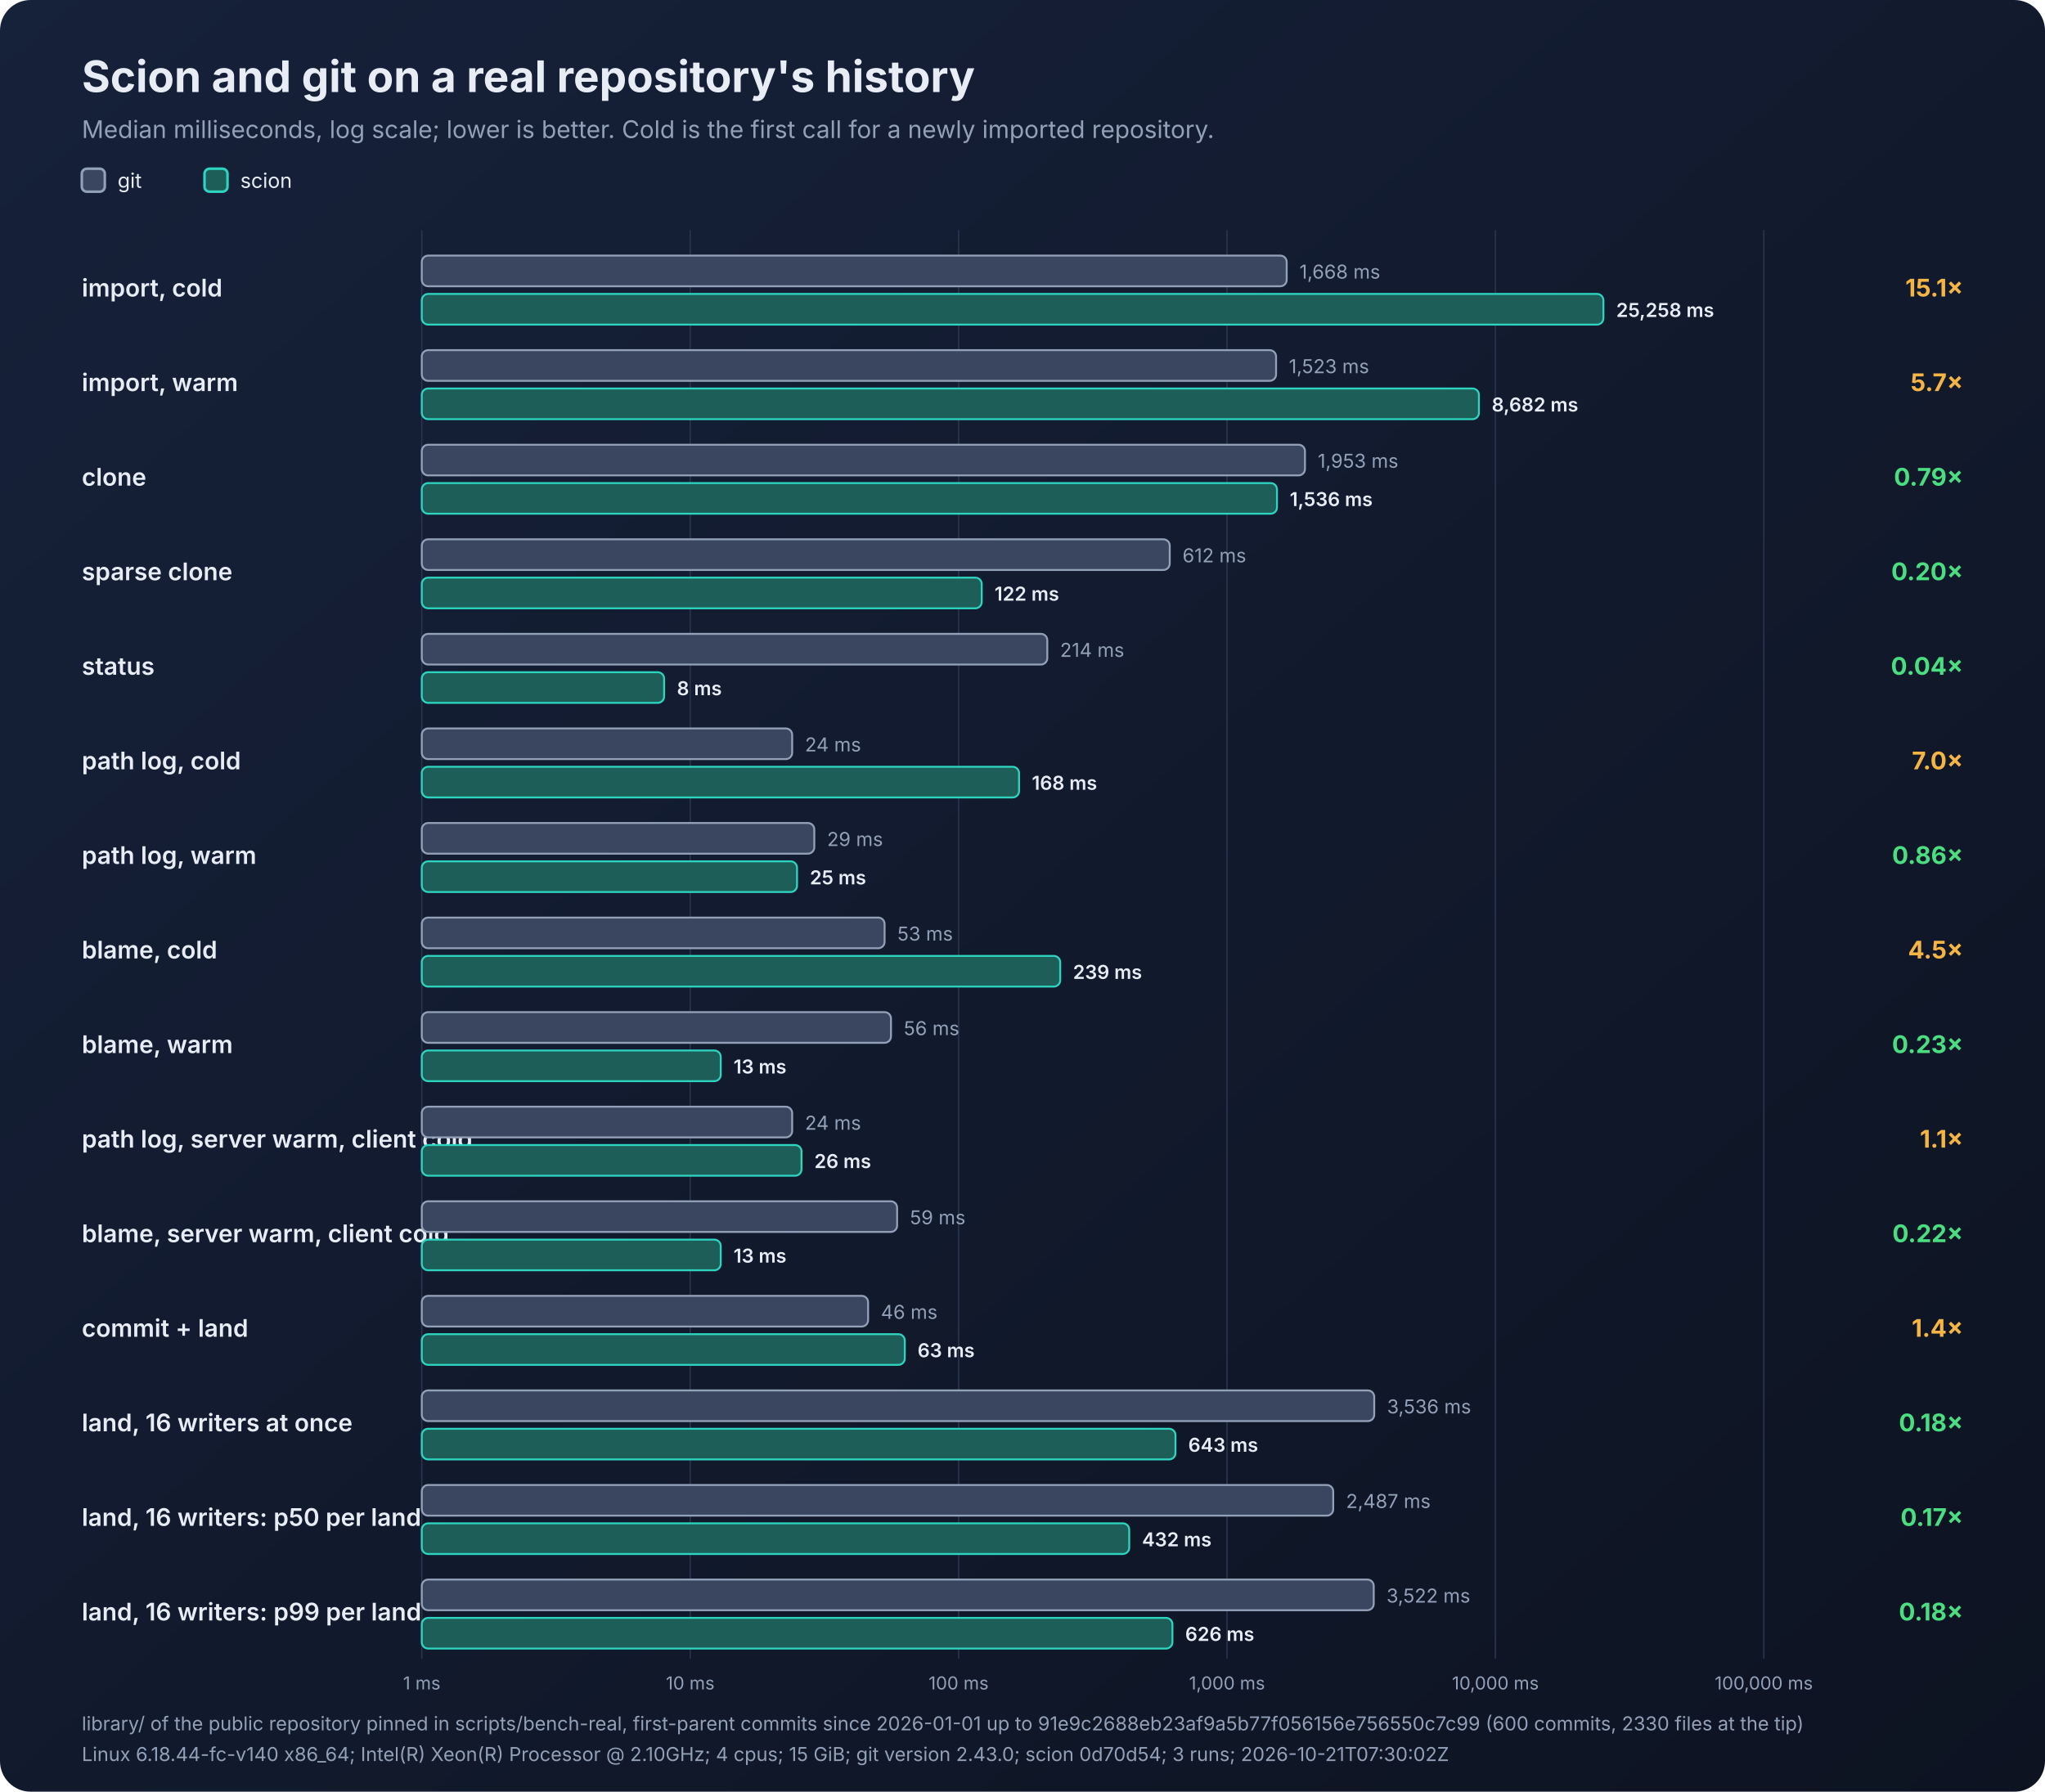
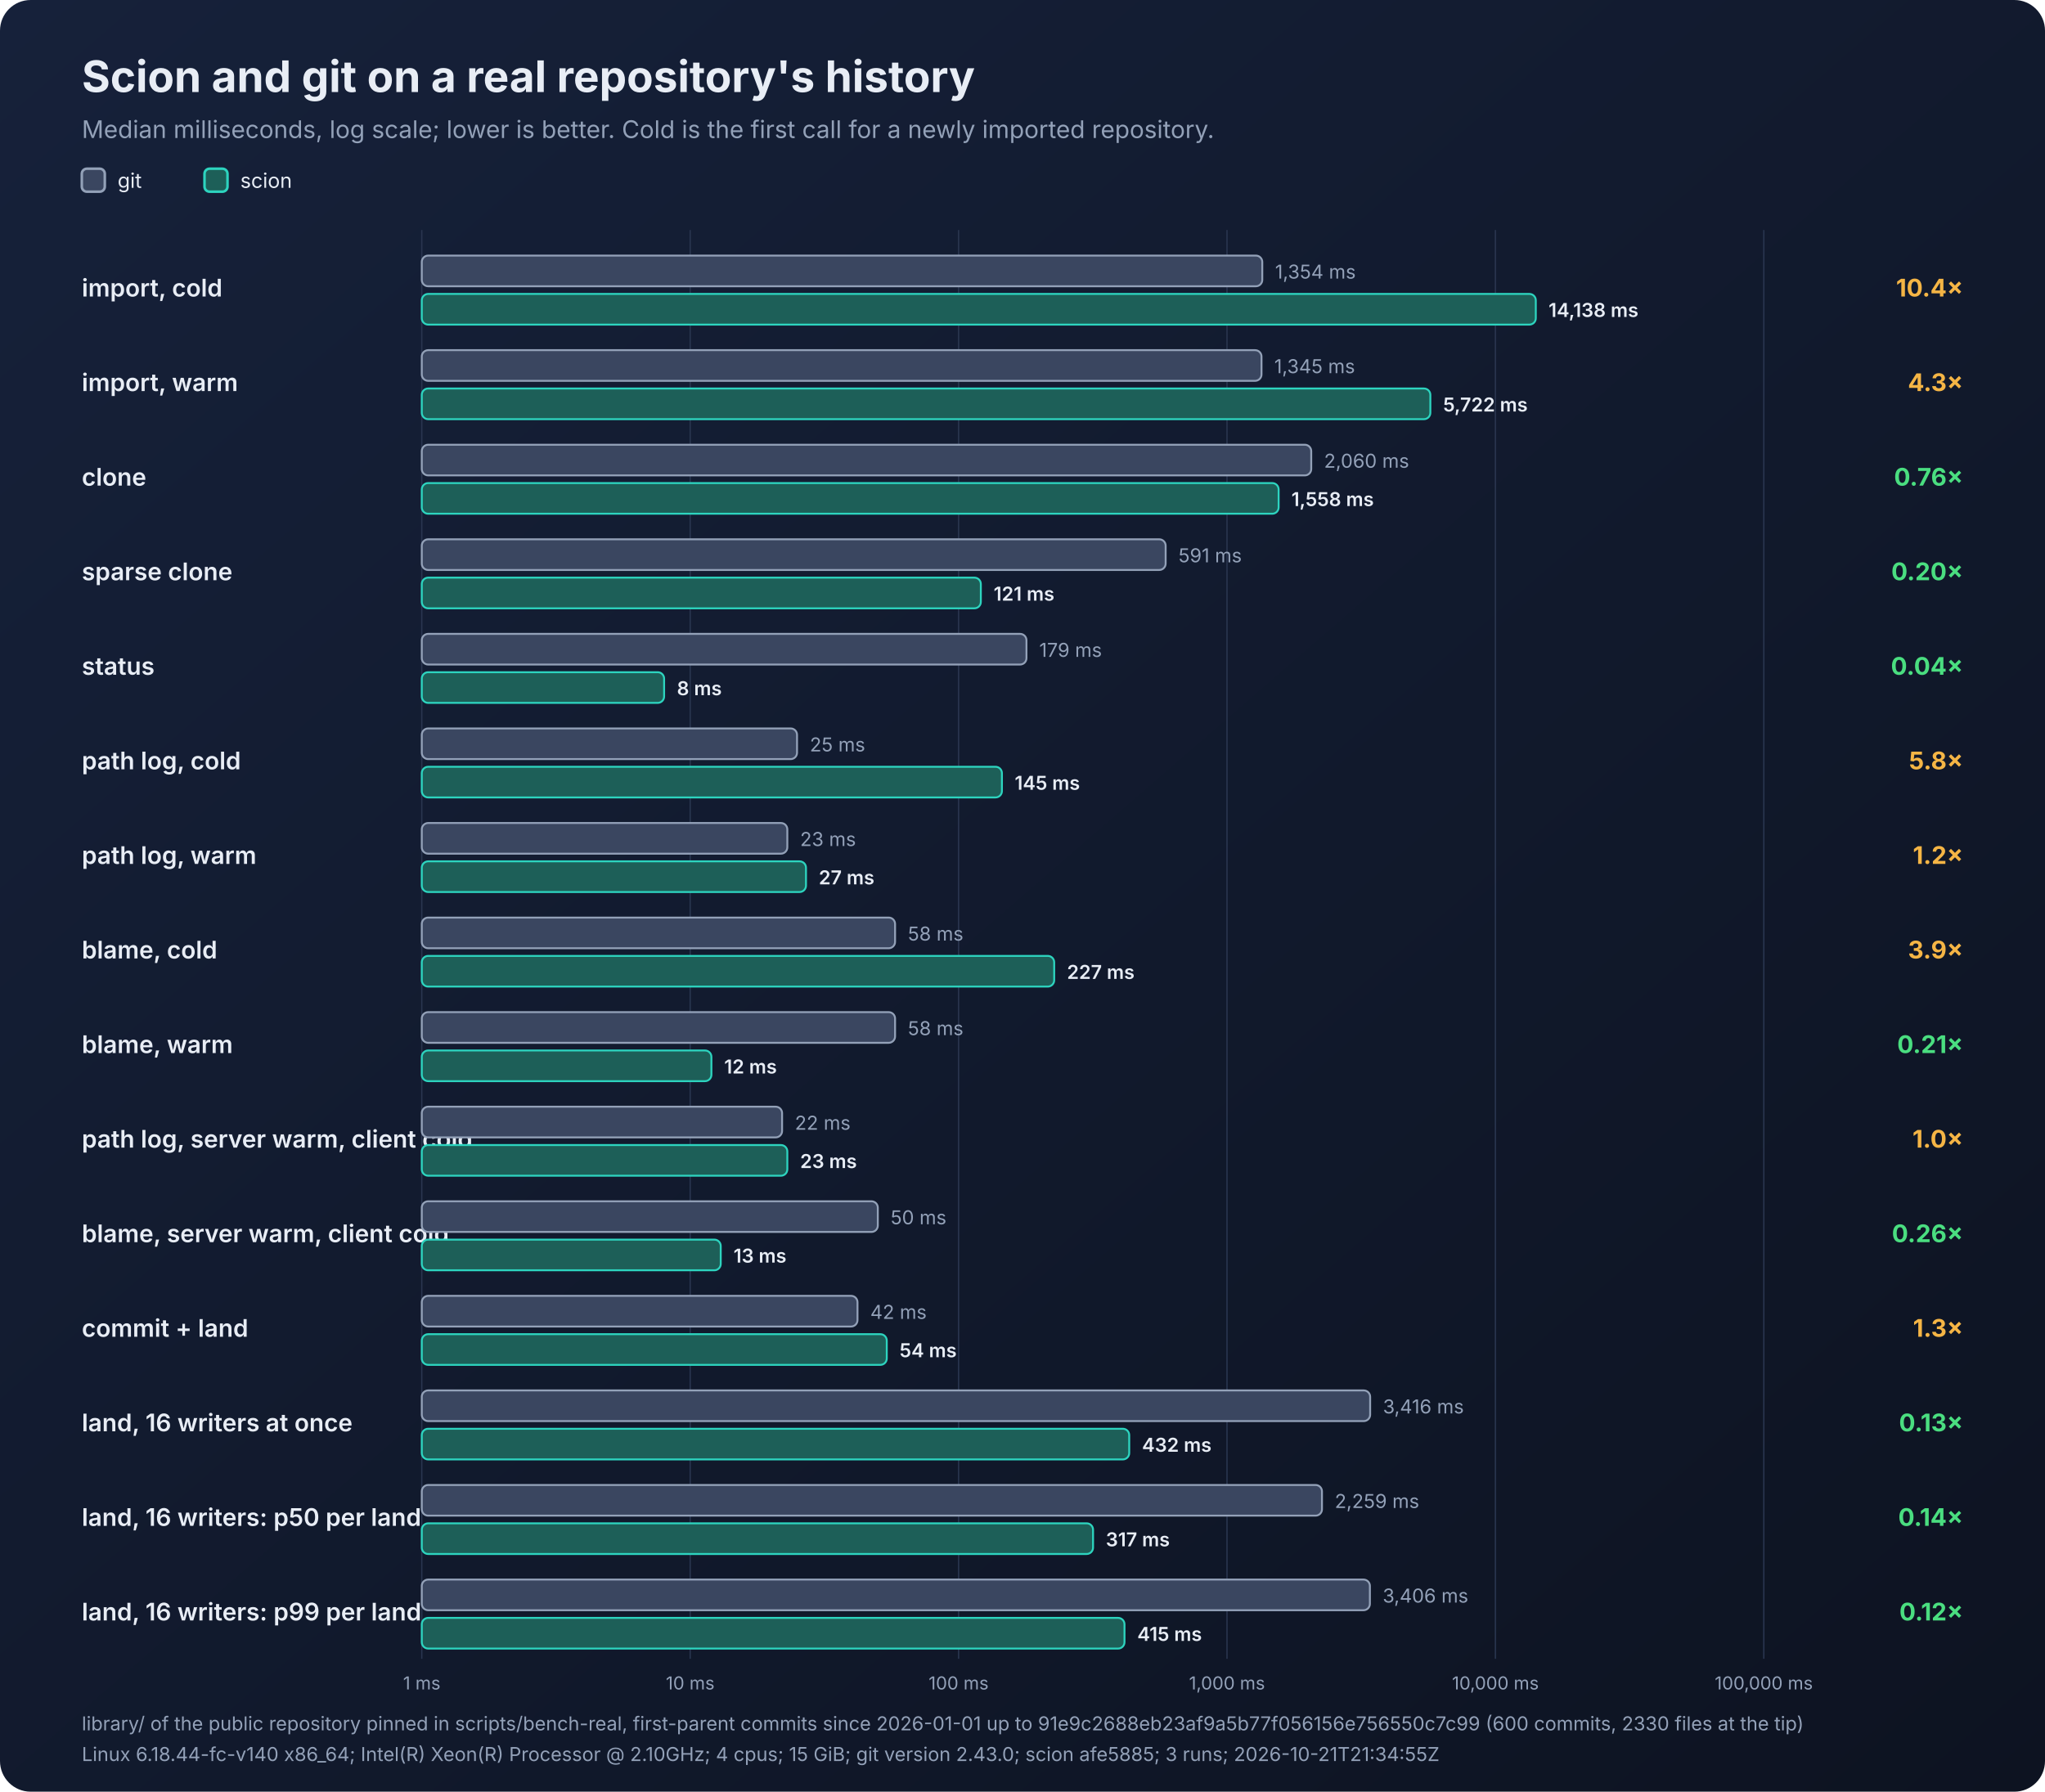
<svg xmlns="http://www.w3.org/2000/svg" width="1600" height="1402" viewBox="0 0 1600 1402" role="img" aria-label="Median times of Scion and git on a real repository's history">
  <defs>
    <marker id="a-teal" viewBox="0 0 10 10" refX="9" refY="5" markerWidth="7" markerHeight="7" orient="auto-start-reverse">
      <path d="M0,0 L10,5 L0,10 z" fill="#2dd4bf" />
    </marker>
    <marker id="a-amber" viewBox="0 0 10 10" refX="9" refY="5" markerWidth="7" markerHeight="7" orient="auto-start-reverse">
      <path d="M0,0 L10,5 L0,10 z" fill="#f5b545" />
    </marker>
    <marker id="a-violet" viewBox="0 0 10 10" refX="9" refY="5" markerWidth="7" markerHeight="7" orient="auto-start-reverse">
      <path d="M0,0 L10,5 L0,10 z" fill="#a78bfa" />
    </marker>
    <marker id="a-muted" viewBox="0 0 10 10" refX="9" refY="5" markerWidth="7" markerHeight="7" orient="auto-start-reverse">
      <path d="M0,0 L10,5 L0,10 z" fill="#93a1b8" />
    </marker>
    <linearGradient id="glow" x1="0" y1="0" x2="1" y2="1">
      <stop offset="0" stop-color="#16213a" />
      <stop offset="1" stop-color="#0d1321" />
    </linearGradient>
  </defs>
  <rect x="0" y="0" width="1600" height="1402" rx="24" fill="url(#glow)" />
  <text x="64" y="72" font-family="Inter, 'Segoe UI', -apple-system, BlinkMacSystemFont, Helvetica, Arial, sans-serif" font-size="34" fill="#e8edf5" font-weight="700" text-anchor="start">Scion and git on a real repository's history</text>
  <text x="64" y="108" font-family="Inter, 'Segoe UI', -apple-system, BlinkMacSystemFont, Helvetica, Arial, sans-serif" font-size="19" fill="#93a1b8" font-weight="400" text-anchor="start">Median milliseconds, log scale; lower is better. Cold is the first call for a newly imported repository.</text>
  <rect x="64" y="132" width="18" height="18" rx="4" fill="#3a4660" stroke="#93a1b8" stroke-width="2" />
  <text x="92" y="147" font-family="Inter, 'Segoe UI', -apple-system, BlinkMacSystemFont, Helvetica, Arial, sans-serif" font-size="16" fill="#e8edf5" font-weight="400" text-anchor="start">git</text>
  <rect x="160" y="132" width="18" height="18" rx="4" fill="#1d5f58" stroke="#2dd4bf" stroke-width="2" />
  <text x="188" y="147" font-family="Inter, 'Segoe UI', -apple-system, BlinkMacSystemFont, Helvetica, Arial, sans-serif" font-size="16" fill="#e8edf5" font-weight="400" text-anchor="start">scion</text>
  <line x1="330.0" y1="180" x2="330.0" y2="1298" stroke="#2a3650" stroke-width="1" />
  <text x="330.0" y="1322" font-family="Inter, 'Segoe UI', -apple-system, BlinkMacSystemFont, Helvetica, Arial, sans-serif" font-size="14" fill="#93a1b8" font-weight="400" text-anchor="middle">1 ms</text>
  <line x1="540.0" y1="180" x2="540.0" y2="1298" stroke="#2a3650" stroke-width="1" />
  <text x="540.0" y="1322" font-family="Inter, 'Segoe UI', -apple-system, BlinkMacSystemFont, Helvetica, Arial, sans-serif" font-size="14" fill="#93a1b8" font-weight="400" text-anchor="middle">10 ms</text>
  <line x1="750.0" y1="180" x2="750.0" y2="1298" stroke="#2a3650" stroke-width="1" />
  <text x="750.0" y="1322" font-family="Inter, 'Segoe UI', -apple-system, BlinkMacSystemFont, Helvetica, Arial, sans-serif" font-size="14" fill="#93a1b8" font-weight="400" text-anchor="middle">100 ms</text>
  <line x1="960.0" y1="180" x2="960.0" y2="1298" stroke="#2a3650" stroke-width="1" />
  <text x="960.0" y="1322" font-family="Inter, 'Segoe UI', -apple-system, BlinkMacSystemFont, Helvetica, Arial, sans-serif" font-size="14" fill="#93a1b8" font-weight="400" text-anchor="middle">1,000 ms</text>
  <line x1="1170.0" y1="180" x2="1170.0" y2="1298" stroke="#2a3650" stroke-width="1" />
  <text x="1170.0" y="1322" font-family="Inter, 'Segoe UI', -apple-system, BlinkMacSystemFont, Helvetica, Arial, sans-serif" font-size="14" fill="#93a1b8" font-weight="400" text-anchor="middle">10,000 ms</text>
  <line x1="1380.0" y1="180" x2="1380.0" y2="1298" stroke="#2a3650" stroke-width="1" />
  <text x="1380.0" y="1322" font-family="Inter, 'Segoe UI', -apple-system, BlinkMacSystemFont, Helvetica, Arial, sans-serif" font-size="14" fill="#93a1b8" font-weight="400" text-anchor="middle">100,000 ms</text>
  <text x="64" y="232" font-family="Inter, 'Segoe UI', -apple-system, BlinkMacSystemFont, Helvetica, Arial, sans-serif" font-size="19" fill="#e8edf5" font-weight="600" text-anchor="start">import, cold</text>
-   <rect x="330" y="200" width="676.7" height="24" rx="5" fill="#3a4660" stroke="#93a1b8" stroke-width="1.5" />
-   <text x="1016.7" y="218" font-family="Inter, 'Segoe UI', -apple-system, BlinkMacSystemFont, Helvetica, Arial, sans-serif" font-size="15" fill="#93a1b8" font-weight="400" text-anchor="start">1,668 ms</text>
-   <rect x="330" y="230" width="924.5" height="24" rx="5" fill="#1d5f58" stroke="#2dd4bf" stroke-width="1.5" />
-   <text x="1264.5" y="248" font-family="Inter, 'Segoe UI', -apple-system, BlinkMacSystemFont, Helvetica, Arial, sans-serif" font-size="15" fill="#e8edf5" font-weight="600" text-anchor="start">25,258 ms</text>
-   <text x="1536" y="232" font-family="Inter, 'Segoe UI', -apple-system, BlinkMacSystemFont, Helvetica, Arial, sans-serif" font-size="19" fill="#f5b545" font-weight="700" text-anchor="end">15.1×</text>
+   <rect x="330" y="200" width="657.6" height="24" rx="5" fill="#3a4660" stroke="#93a1b8" stroke-width="1.5" />
+   <text x="997.6" y="218" font-family="Inter, 'Segoe UI', -apple-system, BlinkMacSystemFont, Helvetica, Arial, sans-serif" font-size="15" fill="#93a1b8" font-weight="400" text-anchor="start">1,354 ms</text>
+   <rect x="330" y="230" width="871.6" height="24" rx="5" fill="#1d5f58" stroke="#2dd4bf" stroke-width="1.5" />
+   <text x="1211.6" y="248" font-family="Inter, 'Segoe UI', -apple-system, BlinkMacSystemFont, Helvetica, Arial, sans-serif" font-size="15" fill="#e8edf5" font-weight="600" text-anchor="start">14,138 ms</text>
+   <text x="1536" y="232" font-family="Inter, 'Segoe UI', -apple-system, BlinkMacSystemFont, Helvetica, Arial, sans-serif" font-size="19" fill="#f5b545" font-weight="700" text-anchor="end">10.4×</text>
  <text x="64" y="306" font-family="Inter, 'Segoe UI', -apple-system, BlinkMacSystemFont, Helvetica, Arial, sans-serif" font-size="19" fill="#e8edf5" font-weight="600" text-anchor="start">import, warm</text>
-   <rect x="330" y="274" width="668.4" height="24" rx="5" fill="#3a4660" stroke="#93a1b8" stroke-width="1.5" />
-   <text x="1008.4" y="292" font-family="Inter, 'Segoe UI', -apple-system, BlinkMacSystemFont, Helvetica, Arial, sans-serif" font-size="15" fill="#93a1b8" font-weight="400" text-anchor="start">1,523 ms</text>
-   <rect x="330" y="304" width="827.1" height="24" rx="5" fill="#1d5f58" stroke="#2dd4bf" stroke-width="1.5" />
-   <text x="1167.1" y="322" font-family="Inter, 'Segoe UI', -apple-system, BlinkMacSystemFont, Helvetica, Arial, sans-serif" font-size="15" fill="#e8edf5" font-weight="600" text-anchor="start">8,682 ms</text>
-   <text x="1536" y="306" font-family="Inter, 'Segoe UI', -apple-system, BlinkMacSystemFont, Helvetica, Arial, sans-serif" font-size="19" fill="#f5b545" font-weight="700" text-anchor="end">5.7×</text>
+   <rect x="330" y="274" width="657.0" height="24" rx="5" fill="#3a4660" stroke="#93a1b8" stroke-width="1.5" />
+   <text x="997.0" y="292" font-family="Inter, 'Segoe UI', -apple-system, BlinkMacSystemFont, Helvetica, Arial, sans-serif" font-size="15" fill="#93a1b8" font-weight="400" text-anchor="start">1,345 ms</text>
+   <rect x="330" y="304" width="789.1" height="24" rx="5" fill="#1d5f58" stroke="#2dd4bf" stroke-width="1.5" />
+   <text x="1129.1" y="322" font-family="Inter, 'Segoe UI', -apple-system, BlinkMacSystemFont, Helvetica, Arial, sans-serif" font-size="15" fill="#e8edf5" font-weight="600" text-anchor="start">5,722 ms</text>
+   <text x="1536" y="306" font-family="Inter, 'Segoe UI', -apple-system, BlinkMacSystemFont, Helvetica, Arial, sans-serif" font-size="19" fill="#f5b545" font-weight="700" text-anchor="end">4.3×</text>
  <text x="64" y="380" font-family="Inter, 'Segoe UI', -apple-system, BlinkMacSystemFont, Helvetica, Arial, sans-serif" font-size="19" fill="#e8edf5" font-weight="600" text-anchor="start">clone</text>
-   <rect x="330" y="348" width="691.0" height="24" rx="5" fill="#3a4660" stroke="#93a1b8" stroke-width="1.5" />
-   <text x="1031.0" y="366" font-family="Inter, 'Segoe UI', -apple-system, BlinkMacSystemFont, Helvetica, Arial, sans-serif" font-size="15" fill="#93a1b8" font-weight="400" text-anchor="start">1,953 ms</text>
-   <rect x="330" y="378" width="669.1" height="24" rx="5" fill="#1d5f58" stroke="#2dd4bf" stroke-width="1.5" />
-   <text x="1009.1" y="396" font-family="Inter, 'Segoe UI', -apple-system, BlinkMacSystemFont, Helvetica, Arial, sans-serif" font-size="15" fill="#e8edf5" font-weight="600" text-anchor="start">1,536 ms</text>
-   <text x="1536" y="380" font-family="Inter, 'Segoe UI', -apple-system, BlinkMacSystemFont, Helvetica, Arial, sans-serif" font-size="19" fill="#4ade80" font-weight="700" text-anchor="end">0.79×</text>
+   <rect x="330" y="348" width="695.9" height="24" rx="5" fill="#3a4660" stroke="#93a1b8" stroke-width="1.5" />
+   <text x="1035.9" y="366" font-family="Inter, 'Segoe UI', -apple-system, BlinkMacSystemFont, Helvetica, Arial, sans-serif" font-size="15" fill="#93a1b8" font-weight="400" text-anchor="start">2,060 ms</text>
+   <rect x="330" y="378" width="670.4" height="24" rx="5" fill="#1d5f58" stroke="#2dd4bf" stroke-width="1.5" />
+   <text x="1010.4" y="396" font-family="Inter, 'Segoe UI', -apple-system, BlinkMacSystemFont, Helvetica, Arial, sans-serif" font-size="15" fill="#e8edf5" font-weight="600" text-anchor="start">1,558 ms</text>
+   <text x="1536" y="380" font-family="Inter, 'Segoe UI', -apple-system, BlinkMacSystemFont, Helvetica, Arial, sans-serif" font-size="19" fill="#4ade80" font-weight="700" text-anchor="end">0.76×</text>
  <text x="64" y="454" font-family="Inter, 'Segoe UI', -apple-system, BlinkMacSystemFont, Helvetica, Arial, sans-serif" font-size="19" fill="#e8edf5" font-weight="600" text-anchor="start">sparse clone</text>
-   <rect x="330" y="422" width="585.2" height="24" rx="5" fill="#3a4660" stroke="#93a1b8" stroke-width="1.5" />
-   <text x="925.2" y="440" font-family="Inter, 'Segoe UI', -apple-system, BlinkMacSystemFont, Helvetica, Arial, sans-serif" font-size="15" fill="#93a1b8" font-weight="400" text-anchor="start">612 ms</text>
-   <rect x="330" y="452" width="438.1" height="24" rx="5" fill="#1d5f58" stroke="#2dd4bf" stroke-width="1.5" />
-   <text x="778.1" y="470" font-family="Inter, 'Segoe UI', -apple-system, BlinkMacSystemFont, Helvetica, Arial, sans-serif" font-size="15" fill="#e8edf5" font-weight="600" text-anchor="start">122 ms</text>
+   <rect x="330" y="422" width="582.0" height="24" rx="5" fill="#3a4660" stroke="#93a1b8" stroke-width="1.5" />
+   <text x="922.0" y="440" font-family="Inter, 'Segoe UI', -apple-system, BlinkMacSystemFont, Helvetica, Arial, sans-serif" font-size="15" fill="#93a1b8" font-weight="400" text-anchor="start">591 ms</text>
+   <rect x="330" y="452" width="437.4" height="24" rx="5" fill="#1d5f58" stroke="#2dd4bf" stroke-width="1.5" />
+   <text x="777.4" y="470" font-family="Inter, 'Segoe UI', -apple-system, BlinkMacSystemFont, Helvetica, Arial, sans-serif" font-size="15" fill="#e8edf5" font-weight="600" text-anchor="start">121 ms</text>
  <text x="1536" y="454" font-family="Inter, 'Segoe UI', -apple-system, BlinkMacSystemFont, Helvetica, Arial, sans-serif" font-size="19" fill="#4ade80" font-weight="700" text-anchor="end">0.20×</text>
  <text x="64" y="528" font-family="Inter, 'Segoe UI', -apple-system, BlinkMacSystemFont, Helvetica, Arial, sans-serif" font-size="19" fill="#e8edf5" font-weight="600" text-anchor="start">status</text>
-   <rect x="330" y="496" width="489.4" height="24" rx="5" fill="#3a4660" stroke="#93a1b8" stroke-width="1.5" />
-   <text x="829.4" y="514" font-family="Inter, 'Segoe UI', -apple-system, BlinkMacSystemFont, Helvetica, Arial, sans-serif" font-size="15" fill="#93a1b8" font-weight="400" text-anchor="start">214 ms</text>
+   <rect x="330" y="496" width="473.1" height="24" rx="5" fill="#3a4660" stroke="#93a1b8" stroke-width="1.5" />
+   <text x="813.1" y="514" font-family="Inter, 'Segoe UI', -apple-system, BlinkMacSystemFont, Helvetica, Arial, sans-serif" font-size="15" fill="#93a1b8" font-weight="400" text-anchor="start">179 ms</text>
  <rect x="330" y="526" width="189.6" height="24" rx="5" fill="#1d5f58" stroke="#2dd4bf" stroke-width="1.5" />
  <text x="529.6" y="544" font-family="Inter, 'Segoe UI', -apple-system, BlinkMacSystemFont, Helvetica, Arial, sans-serif" font-size="15" fill="#e8edf5" font-weight="600" text-anchor="start">8 ms</text>
  <text x="1536" y="528" font-family="Inter, 'Segoe UI', -apple-system, BlinkMacSystemFont, Helvetica, Arial, sans-serif" font-size="19" fill="#4ade80" font-weight="700" text-anchor="end">0.04×</text>
  <text x="64" y="602" font-family="Inter, 'Segoe UI', -apple-system, BlinkMacSystemFont, Helvetica, Arial, sans-serif" font-size="19" fill="#e8edf5" font-weight="600" text-anchor="start">path log, cold</text>
-   <rect x="330" y="570" width="289.8" height="24" rx="5" fill="#3a4660" stroke="#93a1b8" stroke-width="1.5" />
-   <text x="629.8" y="588" font-family="Inter, 'Segoe UI', -apple-system, BlinkMacSystemFont, Helvetica, Arial, sans-serif" font-size="15" fill="#93a1b8" font-weight="400" text-anchor="start">24 ms</text>
-   <rect x="330" y="600" width="467.3" height="24" rx="5" fill="#1d5f58" stroke="#2dd4bf" stroke-width="1.5" />
-   <text x="807.3" y="618" font-family="Inter, 'Segoe UI', -apple-system, BlinkMacSystemFont, Helvetica, Arial, sans-serif" font-size="15" fill="#e8edf5" font-weight="600" text-anchor="start">168 ms</text>
-   <text x="1536" y="602" font-family="Inter, 'Segoe UI', -apple-system, BlinkMacSystemFont, Helvetica, Arial, sans-serif" font-size="19" fill="#f5b545" font-weight="700" text-anchor="end">7.0×</text>
+   <rect x="330" y="570" width="293.6" height="24" rx="5" fill="#3a4660" stroke="#93a1b8" stroke-width="1.5" />
+   <text x="633.6" y="588" font-family="Inter, 'Segoe UI', -apple-system, BlinkMacSystemFont, Helvetica, Arial, sans-serif" font-size="15" fill="#93a1b8" font-weight="400" text-anchor="start">25 ms</text>
+   <rect x="330" y="600" width="453.9" height="24" rx="5" fill="#1d5f58" stroke="#2dd4bf" stroke-width="1.5" />
+   <text x="793.9" y="618" font-family="Inter, 'Segoe UI', -apple-system, BlinkMacSystemFont, Helvetica, Arial, sans-serif" font-size="15" fill="#e8edf5" font-weight="600" text-anchor="start">145 ms</text>
+   <text x="1536" y="602" font-family="Inter, 'Segoe UI', -apple-system, BlinkMacSystemFont, Helvetica, Arial, sans-serif" font-size="19" fill="#f5b545" font-weight="700" text-anchor="end">5.8×</text>
  <text x="64" y="676" font-family="Inter, 'Segoe UI', -apple-system, BlinkMacSystemFont, Helvetica, Arial, sans-serif" font-size="19" fill="#e8edf5" font-weight="600" text-anchor="start">path log, warm</text>
-   <rect x="330" y="644" width="307.1" height="24" rx="5" fill="#3a4660" stroke="#93a1b8" stroke-width="1.5" />
-   <text x="647.1" y="662" font-family="Inter, 'Segoe UI', -apple-system, BlinkMacSystemFont, Helvetica, Arial, sans-serif" font-size="15" fill="#93a1b8" font-weight="400" text-anchor="start">29 ms</text>
-   <rect x="330" y="674" width="293.6" height="24" rx="5" fill="#1d5f58" stroke="#2dd4bf" stroke-width="1.5" />
-   <text x="633.6" y="692" font-family="Inter, 'Segoe UI', -apple-system, BlinkMacSystemFont, Helvetica, Arial, sans-serif" font-size="15" fill="#e8edf5" font-weight="600" text-anchor="start">25 ms</text>
-   <text x="1536" y="676" font-family="Inter, 'Segoe UI', -apple-system, BlinkMacSystemFont, Helvetica, Arial, sans-serif" font-size="19" fill="#4ade80" font-weight="700" text-anchor="end">0.86×</text>
+   <rect x="330" y="644" width="286.0" height="24" rx="5" fill="#3a4660" stroke="#93a1b8" stroke-width="1.5" />
+   <text x="626.0" y="662" font-family="Inter, 'Segoe UI', -apple-system, BlinkMacSystemFont, Helvetica, Arial, sans-serif" font-size="15" fill="#93a1b8" font-weight="400" text-anchor="start">23 ms</text>
+   <rect x="330" y="674" width="300.6" height="24" rx="5" fill="#1d5f58" stroke="#2dd4bf" stroke-width="1.5" />
+   <text x="640.6" y="692" font-family="Inter, 'Segoe UI', -apple-system, BlinkMacSystemFont, Helvetica, Arial, sans-serif" font-size="15" fill="#e8edf5" font-weight="600" text-anchor="start">27 ms</text>
+   <text x="1536" y="676" font-family="Inter, 'Segoe UI', -apple-system, BlinkMacSystemFont, Helvetica, Arial, sans-serif" font-size="19" fill="#f5b545" font-weight="700" text-anchor="end">1.2×</text>
  <text x="64" y="750" font-family="Inter, 'Segoe UI', -apple-system, BlinkMacSystemFont, Helvetica, Arial, sans-serif" font-size="19" fill="#e8edf5" font-weight="600" text-anchor="start">blame, cold</text>
-   <rect x="330" y="718" width="362.1" height="24" rx="5" fill="#3a4660" stroke="#93a1b8" stroke-width="1.5" />
-   <text x="702.1" y="736" font-family="Inter, 'Segoe UI', -apple-system, BlinkMacSystemFont, Helvetica, Arial, sans-serif" font-size="15" fill="#93a1b8" font-weight="400" text-anchor="start">53 ms</text>
-   <rect x="330" y="748" width="499.5" height="24" rx="5" fill="#1d5f58" stroke="#2dd4bf" stroke-width="1.5" />
-   <text x="839.5" y="766" font-family="Inter, 'Segoe UI', -apple-system, BlinkMacSystemFont, Helvetica, Arial, sans-serif" font-size="15" fill="#e8edf5" font-weight="600" text-anchor="start">239 ms</text>
-   <text x="1536" y="750" font-family="Inter, 'Segoe UI', -apple-system, BlinkMacSystemFont, Helvetica, Arial, sans-serif" font-size="19" fill="#f5b545" font-weight="700" text-anchor="end">4.5×</text>
+   <rect x="330" y="718" width="370.3" height="24" rx="5" fill="#3a4660" stroke="#93a1b8" stroke-width="1.5" />
+   <text x="710.3" y="736" font-family="Inter, 'Segoe UI', -apple-system, BlinkMacSystemFont, Helvetica, Arial, sans-serif" font-size="15" fill="#93a1b8" font-weight="400" text-anchor="start">58 ms</text>
+   <rect x="330" y="748" width="494.8" height="24" rx="5" fill="#1d5f58" stroke="#2dd4bf" stroke-width="1.5" />
+   <text x="834.8" y="766" font-family="Inter, 'Segoe UI', -apple-system, BlinkMacSystemFont, Helvetica, Arial, sans-serif" font-size="15" fill="#e8edf5" font-weight="600" text-anchor="start">227 ms</text>
+   <text x="1536" y="750" font-family="Inter, 'Segoe UI', -apple-system, BlinkMacSystemFont, Helvetica, Arial, sans-serif" font-size="19" fill="#f5b545" font-weight="700" text-anchor="end">3.9×</text>
  <text x="64" y="824" font-family="Inter, 'Segoe UI', -apple-system, BlinkMacSystemFont, Helvetica, Arial, sans-serif" font-size="19" fill="#e8edf5" font-weight="600" text-anchor="start">blame, warm</text>
-   <rect x="330" y="792" width="367.1" height="24" rx="5" fill="#3a4660" stroke="#93a1b8" stroke-width="1.5" />
-   <text x="707.1" y="810" font-family="Inter, 'Segoe UI', -apple-system, BlinkMacSystemFont, Helvetica, Arial, sans-serif" font-size="15" fill="#93a1b8" font-weight="400" text-anchor="start">56 ms</text>
-   <rect x="330" y="822" width="233.9" height="24" rx="5" fill="#1d5f58" stroke="#2dd4bf" stroke-width="1.5" />
-   <text x="573.9" y="840" font-family="Inter, 'Segoe UI', -apple-system, BlinkMacSystemFont, Helvetica, Arial, sans-serif" font-size="15" fill="#e8edf5" font-weight="600" text-anchor="start">13 ms</text>
-   <text x="1536" y="824" font-family="Inter, 'Segoe UI', -apple-system, BlinkMacSystemFont, Helvetica, Arial, sans-serif" font-size="19" fill="#4ade80" font-weight="700" text-anchor="end">0.23×</text>
+   <rect x="330" y="792" width="370.3" height="24" rx="5" fill="#3a4660" stroke="#93a1b8" stroke-width="1.5" />
+   <text x="710.3" y="810" font-family="Inter, 'Segoe UI', -apple-system, BlinkMacSystemFont, Helvetica, Arial, sans-serif" font-size="15" fill="#93a1b8" font-weight="400" text-anchor="start">58 ms</text>
+   <rect x="330" y="822" width="226.6" height="24" rx="5" fill="#1d5f58" stroke="#2dd4bf" stroke-width="1.5" />
+   <text x="566.6" y="840" font-family="Inter, 'Segoe UI', -apple-system, BlinkMacSystemFont, Helvetica, Arial, sans-serif" font-size="15" fill="#e8edf5" font-weight="600" text-anchor="start">12 ms</text>
+   <text x="1536" y="824" font-family="Inter, 'Segoe UI', -apple-system, BlinkMacSystemFont, Helvetica, Arial, sans-serif" font-size="19" fill="#4ade80" font-weight="700" text-anchor="end">0.21×</text>
  <text x="64" y="898" font-family="Inter, 'Segoe UI', -apple-system, BlinkMacSystemFont, Helvetica, Arial, sans-serif" font-size="19" fill="#e8edf5" font-weight="600" text-anchor="start">path log, server warm, client cold</text>
-   <rect x="330" y="866" width="289.8" height="24" rx="5" fill="#3a4660" stroke="#93a1b8" stroke-width="1.5" />
-   <text x="629.8" y="884" font-family="Inter, 'Segoe UI', -apple-system, BlinkMacSystemFont, Helvetica, Arial, sans-serif" font-size="15" fill="#93a1b8" font-weight="400" text-anchor="start">24 ms</text>
-   <rect x="330" y="896" width="297.1" height="24" rx="5" fill="#1d5f58" stroke="#2dd4bf" stroke-width="1.5" />
-   <text x="637.1" y="914" font-family="Inter, 'Segoe UI', -apple-system, BlinkMacSystemFont, Helvetica, Arial, sans-serif" font-size="15" fill="#e8edf5" font-weight="600" text-anchor="start">26 ms</text>
-   <text x="1536" y="898" font-family="Inter, 'Segoe UI', -apple-system, BlinkMacSystemFont, Helvetica, Arial, sans-serif" font-size="19" fill="#f5b545" font-weight="700" text-anchor="end">1.1×</text>
+   <rect x="330" y="866" width="281.9" height="24" rx="5" fill="#3a4660" stroke="#93a1b8" stroke-width="1.5" />
+   <text x="621.9" y="884" font-family="Inter, 'Segoe UI', -apple-system, BlinkMacSystemFont, Helvetica, Arial, sans-serif" font-size="15" fill="#93a1b8" font-weight="400" text-anchor="start">22 ms</text>
+   <rect x="330" y="896" width="286.0" height="24" rx="5" fill="#1d5f58" stroke="#2dd4bf" stroke-width="1.5" />
+   <text x="626.0" y="914" font-family="Inter, 'Segoe UI', -apple-system, BlinkMacSystemFont, Helvetica, Arial, sans-serif" font-size="15" fill="#e8edf5" font-weight="600" text-anchor="start">23 ms</text>
+   <text x="1536" y="898" font-family="Inter, 'Segoe UI', -apple-system, BlinkMacSystemFont, Helvetica, Arial, sans-serif" font-size="19" fill="#f5b545" font-weight="700" text-anchor="end">1.0×</text>
  <text x="64" y="972" font-family="Inter, 'Segoe UI', -apple-system, BlinkMacSystemFont, Helvetica, Arial, sans-serif" font-size="19" fill="#e8edf5" font-weight="600" text-anchor="start">blame, server warm, client cold</text>
-   <rect x="330" y="940" width="371.9" height="24" rx="5" fill="#3a4660" stroke="#93a1b8" stroke-width="1.5" />
-   <text x="711.9" y="958" font-family="Inter, 'Segoe UI', -apple-system, BlinkMacSystemFont, Helvetica, Arial, sans-serif" font-size="15" fill="#93a1b8" font-weight="400" text-anchor="start">59 ms</text>
+   <rect x="330" y="940" width="356.8" height="24" rx="5" fill="#3a4660" stroke="#93a1b8" stroke-width="1.5" />
+   <text x="696.8" y="958" font-family="Inter, 'Segoe UI', -apple-system, BlinkMacSystemFont, Helvetica, Arial, sans-serif" font-size="15" fill="#93a1b8" font-weight="400" text-anchor="start">50 ms</text>
  <rect x="330" y="970" width="233.9" height="24" rx="5" fill="#1d5f58" stroke="#2dd4bf" stroke-width="1.5" />
  <text x="573.9" y="988" font-family="Inter, 'Segoe UI', -apple-system, BlinkMacSystemFont, Helvetica, Arial, sans-serif" font-size="15" fill="#e8edf5" font-weight="600" text-anchor="start">13 ms</text>
-   <text x="1536" y="972" font-family="Inter, 'Segoe UI', -apple-system, BlinkMacSystemFont, Helvetica, Arial, sans-serif" font-size="19" fill="#4ade80" font-weight="700" text-anchor="end">0.22×</text>
+   <text x="1536" y="972" font-family="Inter, 'Segoe UI', -apple-system, BlinkMacSystemFont, Helvetica, Arial, sans-serif" font-size="19" fill="#4ade80" font-weight="700" text-anchor="end">0.26×</text>
  <text x="64" y="1046" font-family="Inter, 'Segoe UI', -apple-system, BlinkMacSystemFont, Helvetica, Arial, sans-serif" font-size="19" fill="#e8edf5" font-weight="600" text-anchor="start">commit + land</text>
-   <rect x="330" y="1014" width="349.2" height="24" rx="5" fill="#3a4660" stroke="#93a1b8" stroke-width="1.5" />
-   <text x="689.2" y="1032" font-family="Inter, 'Segoe UI', -apple-system, BlinkMacSystemFont, Helvetica, Arial, sans-serif" font-size="15" fill="#93a1b8" font-weight="400" text-anchor="start">46 ms</text>
-   <rect x="330" y="1044" width="377.9" height="24" rx="5" fill="#1d5f58" stroke="#2dd4bf" stroke-width="1.5" />
-   <text x="717.9" y="1062" font-family="Inter, 'Segoe UI', -apple-system, BlinkMacSystemFont, Helvetica, Arial, sans-serif" font-size="15" fill="#e8edf5" font-weight="600" text-anchor="start">63 ms</text>
-   <text x="1536" y="1046" font-family="Inter, 'Segoe UI', -apple-system, BlinkMacSystemFont, Helvetica, Arial, sans-serif" font-size="19" fill="#f5b545" font-weight="700" text-anchor="end">1.4×</text>
+   <rect x="330" y="1014" width="340.9" height="24" rx="5" fill="#3a4660" stroke="#93a1b8" stroke-width="1.5" />
+   <text x="680.9" y="1032" font-family="Inter, 'Segoe UI', -apple-system, BlinkMacSystemFont, Helvetica, Arial, sans-serif" font-size="15" fill="#93a1b8" font-weight="400" text-anchor="start">42 ms</text>
+   <rect x="330" y="1044" width="363.8" height="24" rx="5" fill="#1d5f58" stroke="#2dd4bf" stroke-width="1.5" />
+   <text x="703.8" y="1062" font-family="Inter, 'Segoe UI', -apple-system, BlinkMacSystemFont, Helvetica, Arial, sans-serif" font-size="15" fill="#e8edf5" font-weight="600" text-anchor="start">54 ms</text>
+   <text x="1536" y="1046" font-family="Inter, 'Segoe UI', -apple-system, BlinkMacSystemFont, Helvetica, Arial, sans-serif" font-size="19" fill="#f5b545" font-weight="700" text-anchor="end">1.3×</text>
  <text x="64" y="1120" font-family="Inter, 'Segoe UI', -apple-system, BlinkMacSystemFont, Helvetica, Arial, sans-serif" font-size="19" fill="#e8edf5" font-weight="600" text-anchor="start">land, 16 writers at once</text>
-   <rect x="330" y="1088" width="745.2" height="24" rx="5" fill="#3a4660" stroke="#93a1b8" stroke-width="1.5" />
-   <text x="1085.2" y="1106" font-family="Inter, 'Segoe UI', -apple-system, BlinkMacSystemFont, Helvetica, Arial, sans-serif" font-size="15" fill="#93a1b8" font-weight="400" text-anchor="start">3,536 ms</text>
-   <rect x="330" y="1118" width="589.7" height="24" rx="5" fill="#1d5f58" stroke="#2dd4bf" stroke-width="1.5" />
-   <text x="929.7" y="1136" font-family="Inter, 'Segoe UI', -apple-system, BlinkMacSystemFont, Helvetica, Arial, sans-serif" font-size="15" fill="#e8edf5" font-weight="600" text-anchor="start">643 ms</text>
-   <text x="1536" y="1120" font-family="Inter, 'Segoe UI', -apple-system, BlinkMacSystemFont, Helvetica, Arial, sans-serif" font-size="19" fill="#4ade80" font-weight="700" text-anchor="end">0.18×</text>
+   <rect x="330" y="1088" width="742.0" height="24" rx="5" fill="#3a4660" stroke="#93a1b8" stroke-width="1.5" />
+   <text x="1082.0" y="1106" font-family="Inter, 'Segoe UI', -apple-system, BlinkMacSystemFont, Helvetica, Arial, sans-serif" font-size="15" fill="#93a1b8" font-weight="400" text-anchor="start">3,416 ms</text>
+   <rect x="330" y="1118" width="553.5" height="24" rx="5" fill="#1d5f58" stroke="#2dd4bf" stroke-width="1.5" />
+   <text x="893.5" y="1136" font-family="Inter, 'Segoe UI', -apple-system, BlinkMacSystemFont, Helvetica, Arial, sans-serif" font-size="15" fill="#e8edf5" font-weight="600" text-anchor="start">432 ms</text>
+   <text x="1536" y="1120" font-family="Inter, 'Segoe UI', -apple-system, BlinkMacSystemFont, Helvetica, Arial, sans-serif" font-size="19" fill="#4ade80" font-weight="700" text-anchor="end">0.13×</text>
  <text x="64" y="1194" font-family="Inter, 'Segoe UI', -apple-system, BlinkMacSystemFont, Helvetica, Arial, sans-serif" font-size="19" fill="#e8edf5" font-weight="600" text-anchor="start">land, 16 writers: p50 per land</text>
-   <rect x="330" y="1162" width="713.1" height="24" rx="5" fill="#3a4660" stroke="#93a1b8" stroke-width="1.5" />
-   <text x="1053.1" y="1180" font-family="Inter, 'Segoe UI', -apple-system, BlinkMacSystemFont, Helvetica, Arial, sans-serif" font-size="15" fill="#93a1b8" font-weight="400" text-anchor="start">2,487 ms</text>
-   <rect x="330" y="1192" width="553.5" height="24" rx="5" fill="#1d5f58" stroke="#2dd4bf" stroke-width="1.5" />
-   <text x="893.5" y="1210" font-family="Inter, 'Segoe UI', -apple-system, BlinkMacSystemFont, Helvetica, Arial, sans-serif" font-size="15" fill="#e8edf5" font-weight="600" text-anchor="start">432 ms</text>
-   <text x="1536" y="1194" font-family="Inter, 'Segoe UI', -apple-system, BlinkMacSystemFont, Helvetica, Arial, sans-serif" font-size="19" fill="#4ade80" font-weight="700" text-anchor="end">0.17×</text>
+   <rect x="330" y="1162" width="704.3" height="24" rx="5" fill="#3a4660" stroke="#93a1b8" stroke-width="1.5" />
+   <text x="1044.3" y="1180" font-family="Inter, 'Segoe UI', -apple-system, BlinkMacSystemFont, Helvetica, Arial, sans-serif" font-size="15" fill="#93a1b8" font-weight="400" text-anchor="start">2,259 ms</text>
+   <rect x="330" y="1192" width="525.2" height="24" rx="5" fill="#1d5f58" stroke="#2dd4bf" stroke-width="1.5" />
+   <text x="865.2" y="1210" font-family="Inter, 'Segoe UI', -apple-system, BlinkMacSystemFont, Helvetica, Arial, sans-serif" font-size="15" fill="#e8edf5" font-weight="600" text-anchor="start">317 ms</text>
+   <text x="1536" y="1194" font-family="Inter, 'Segoe UI', -apple-system, BlinkMacSystemFont, Helvetica, Arial, sans-serif" font-size="19" fill="#4ade80" font-weight="700" text-anchor="end">0.14×</text>
  <text x="64" y="1268" font-family="Inter, 'Segoe UI', -apple-system, BlinkMacSystemFont, Helvetica, Arial, sans-serif" font-size="19" fill="#e8edf5" font-weight="600" text-anchor="start">land, 16 writers: p99 per land</text>
-   <rect x="330" y="1236" width="744.8" height="24" rx="5" fill="#3a4660" stroke="#93a1b8" stroke-width="1.5" />
-   <text x="1084.8" y="1254" font-family="Inter, 'Segoe UI', -apple-system, BlinkMacSystemFont, Helvetica, Arial, sans-serif" font-size="15" fill="#93a1b8" font-weight="400" text-anchor="start">3,522 ms</text>
-   <rect x="330" y="1266" width="587.3" height="24" rx="5" fill="#1d5f58" stroke="#2dd4bf" stroke-width="1.5" />
-   <text x="927.3" y="1284" font-family="Inter, 'Segoe UI', -apple-system, BlinkMacSystemFont, Helvetica, Arial, sans-serif" font-size="15" fill="#e8edf5" font-weight="600" text-anchor="start">626 ms</text>
-   <text x="1536" y="1268" font-family="Inter, 'Segoe UI', -apple-system, BlinkMacSystemFont, Helvetica, Arial, sans-serif" font-size="19" fill="#4ade80" font-weight="700" text-anchor="end">0.18×</text>
+   <rect x="330" y="1236" width="741.8" height="24" rx="5" fill="#3a4660" stroke="#93a1b8" stroke-width="1.5" />
+   <text x="1081.8" y="1254" font-family="Inter, 'Segoe UI', -apple-system, BlinkMacSystemFont, Helvetica, Arial, sans-serif" font-size="15" fill="#93a1b8" font-weight="400" text-anchor="start">3,406 ms</text>
+   <rect x="330" y="1266" width="549.8" height="24" rx="5" fill="#1d5f58" stroke="#2dd4bf" stroke-width="1.5" />
+   <text x="889.8" y="1284" font-family="Inter, 'Segoe UI', -apple-system, BlinkMacSystemFont, Helvetica, Arial, sans-serif" font-size="15" fill="#e8edf5" font-weight="600" text-anchor="start">415 ms</text>
+   <text x="1536" y="1268" font-family="Inter, 'Segoe UI', -apple-system, BlinkMacSystemFont, Helvetica, Arial, sans-serif" font-size="19" fill="#4ade80" font-weight="700" text-anchor="end">0.12×</text>
  <text x="64" y="1354" font-family="Inter, 'Segoe UI', -apple-system, BlinkMacSystemFont, Helvetica, Arial, sans-serif" font-size="15" fill="#93a1b8" font-weight="400" text-anchor="start">library/ of the public repository pinned in scripts/bench-real, first-parent commits since 2026-01-01 up to 91e9c2688eb23af9a5b77f056156e756550c7c99 (600 commits, 2330 files at the tip)</text>
-   <text x="64" y="1378" font-family="Inter, 'Segoe UI', -apple-system, BlinkMacSystemFont, Helvetica, Arial, sans-serif" font-size="15" fill="#93a1b8" font-weight="400" text-anchor="start">Linux 6.18.44-fc-v140 x86_64; Intel(R) Xeon(R) Processor @ 2.10GHz; 4 cpus; 15 GiB; git version 2.43.0; scion 0d70d54; 3 runs; 2026-10-21T07:30:02Z</text>
+   <text x="64" y="1378" font-family="Inter, 'Segoe UI', -apple-system, BlinkMacSystemFont, Helvetica, Arial, sans-serif" font-size="15" fill="#93a1b8" font-weight="400" text-anchor="start">Linux 6.18.44-fc-v140 x86_64; Intel(R) Xeon(R) Processor @ 2.10GHz; 4 cpus; 15 GiB; git version 2.43.0; scion afe5885; 3 runs; 2026-10-21T21:34:55Z</text>
</svg>
